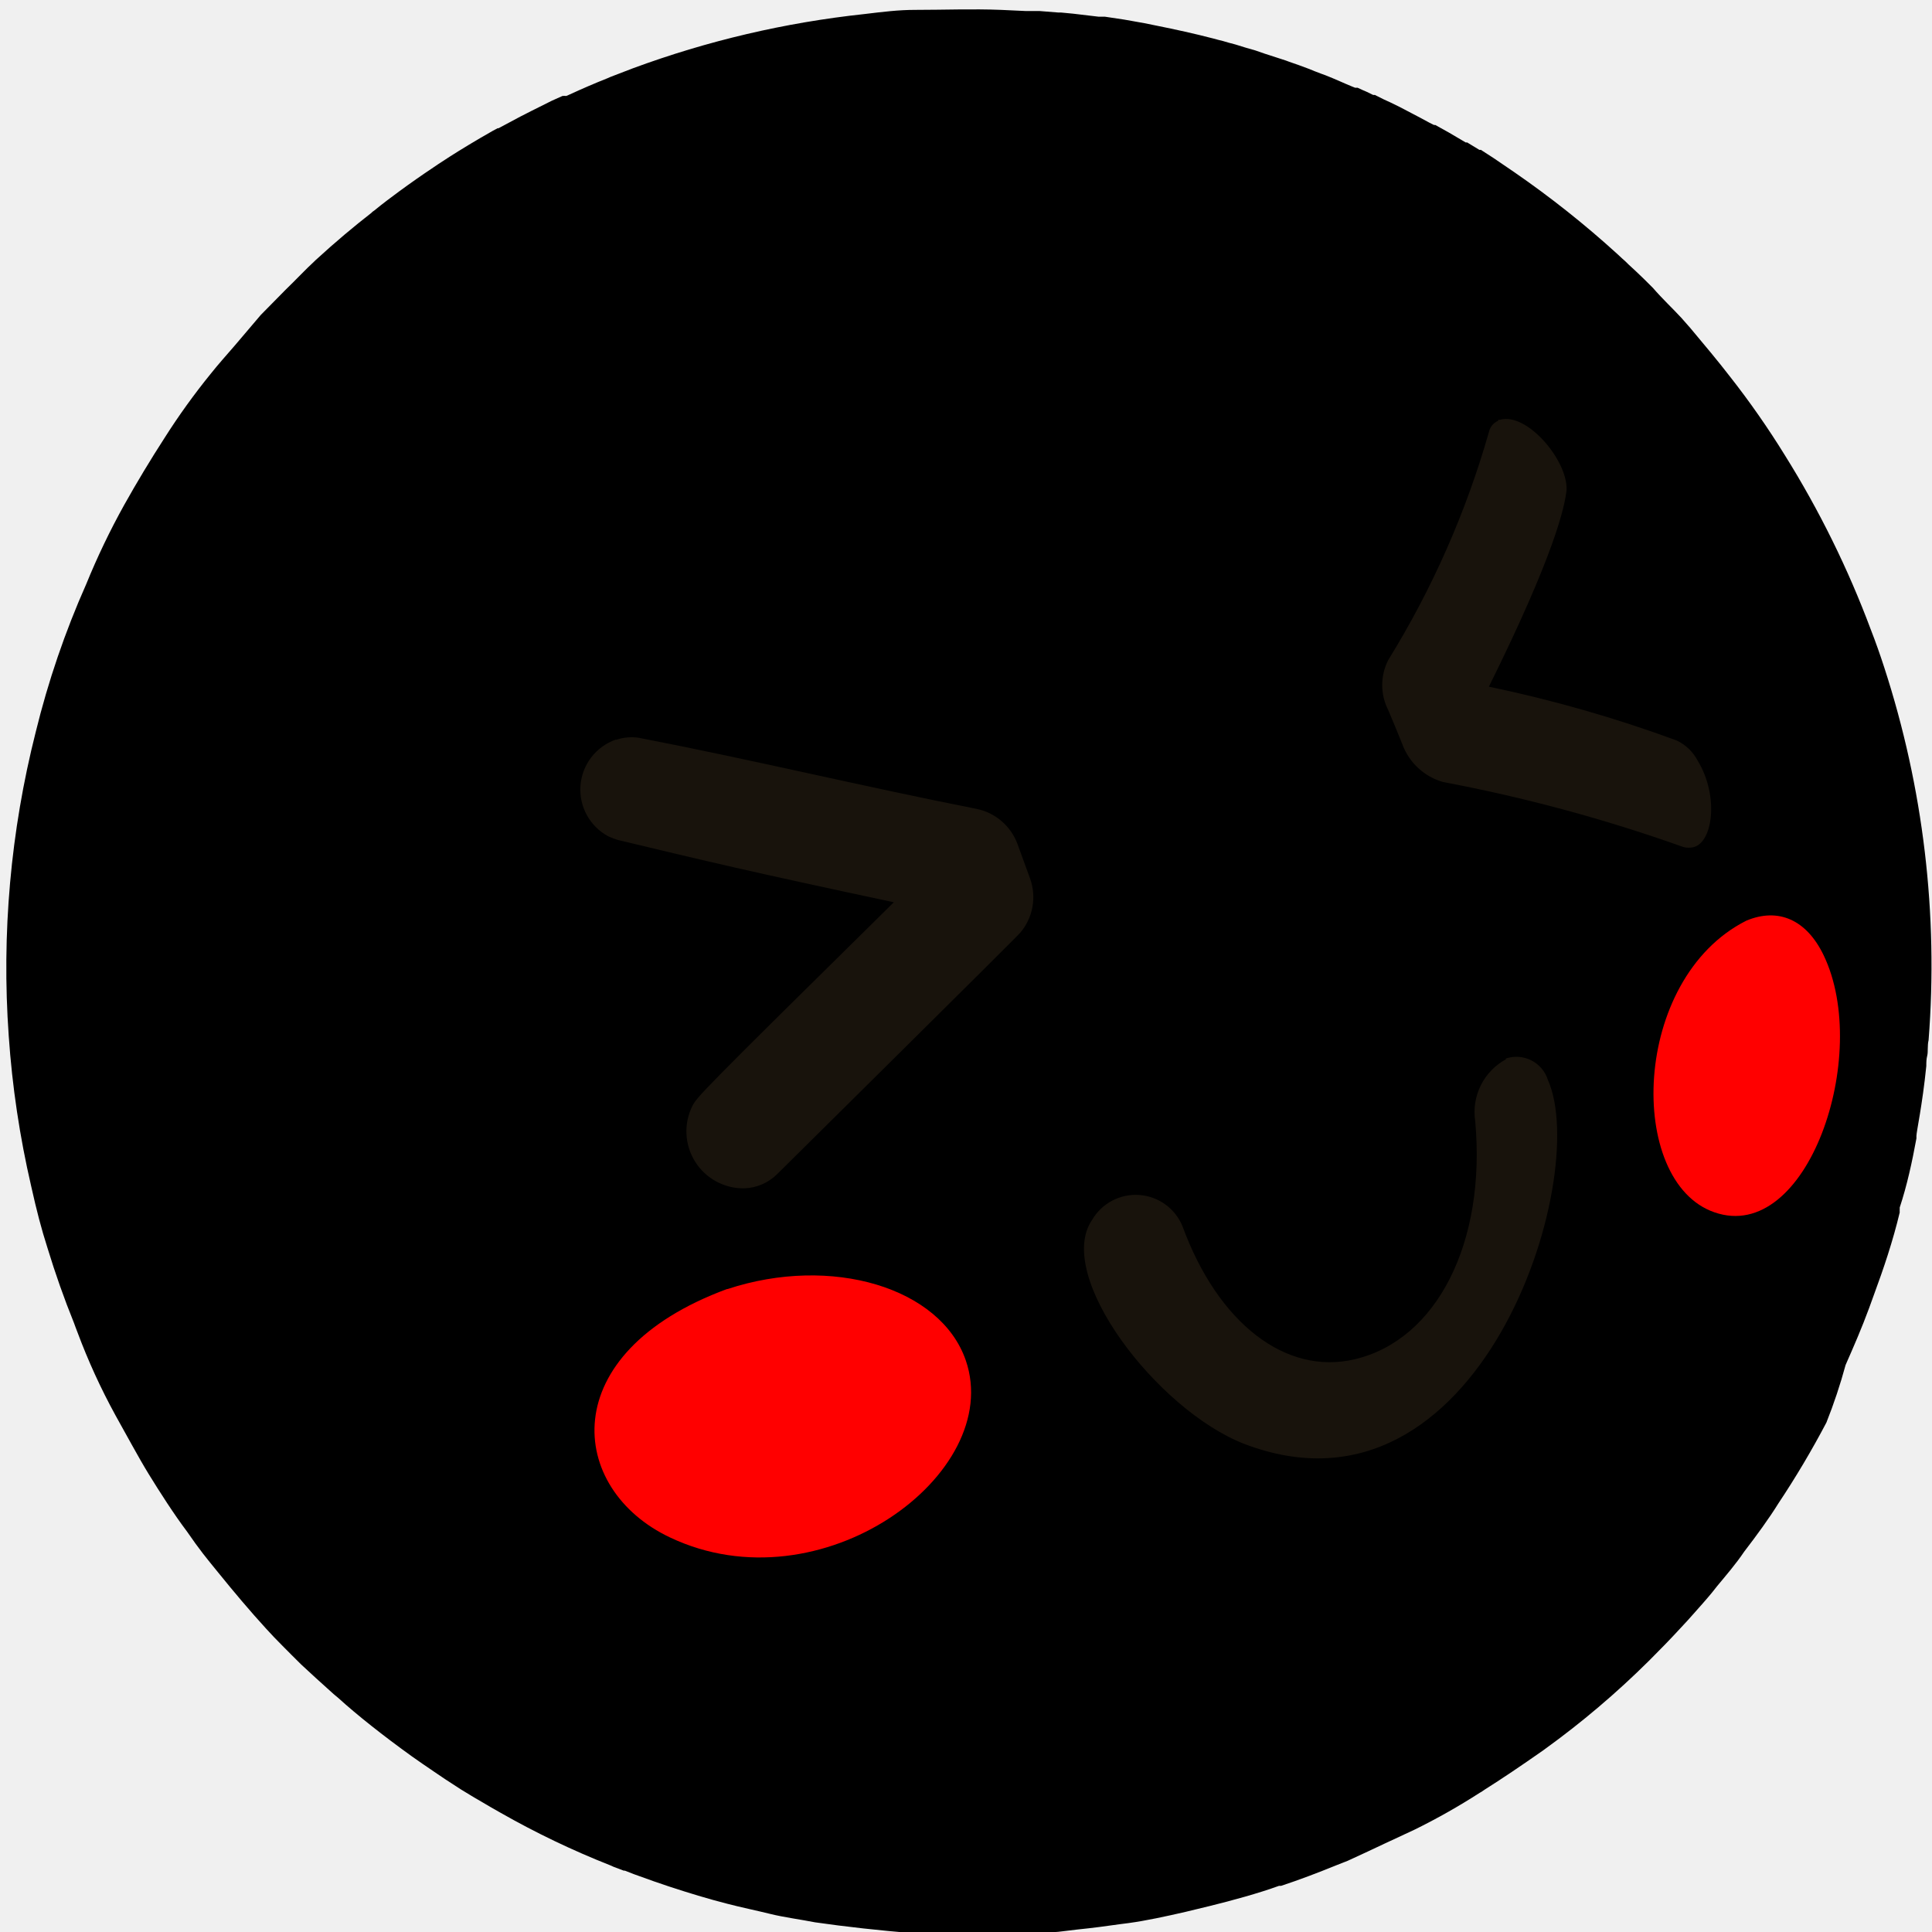
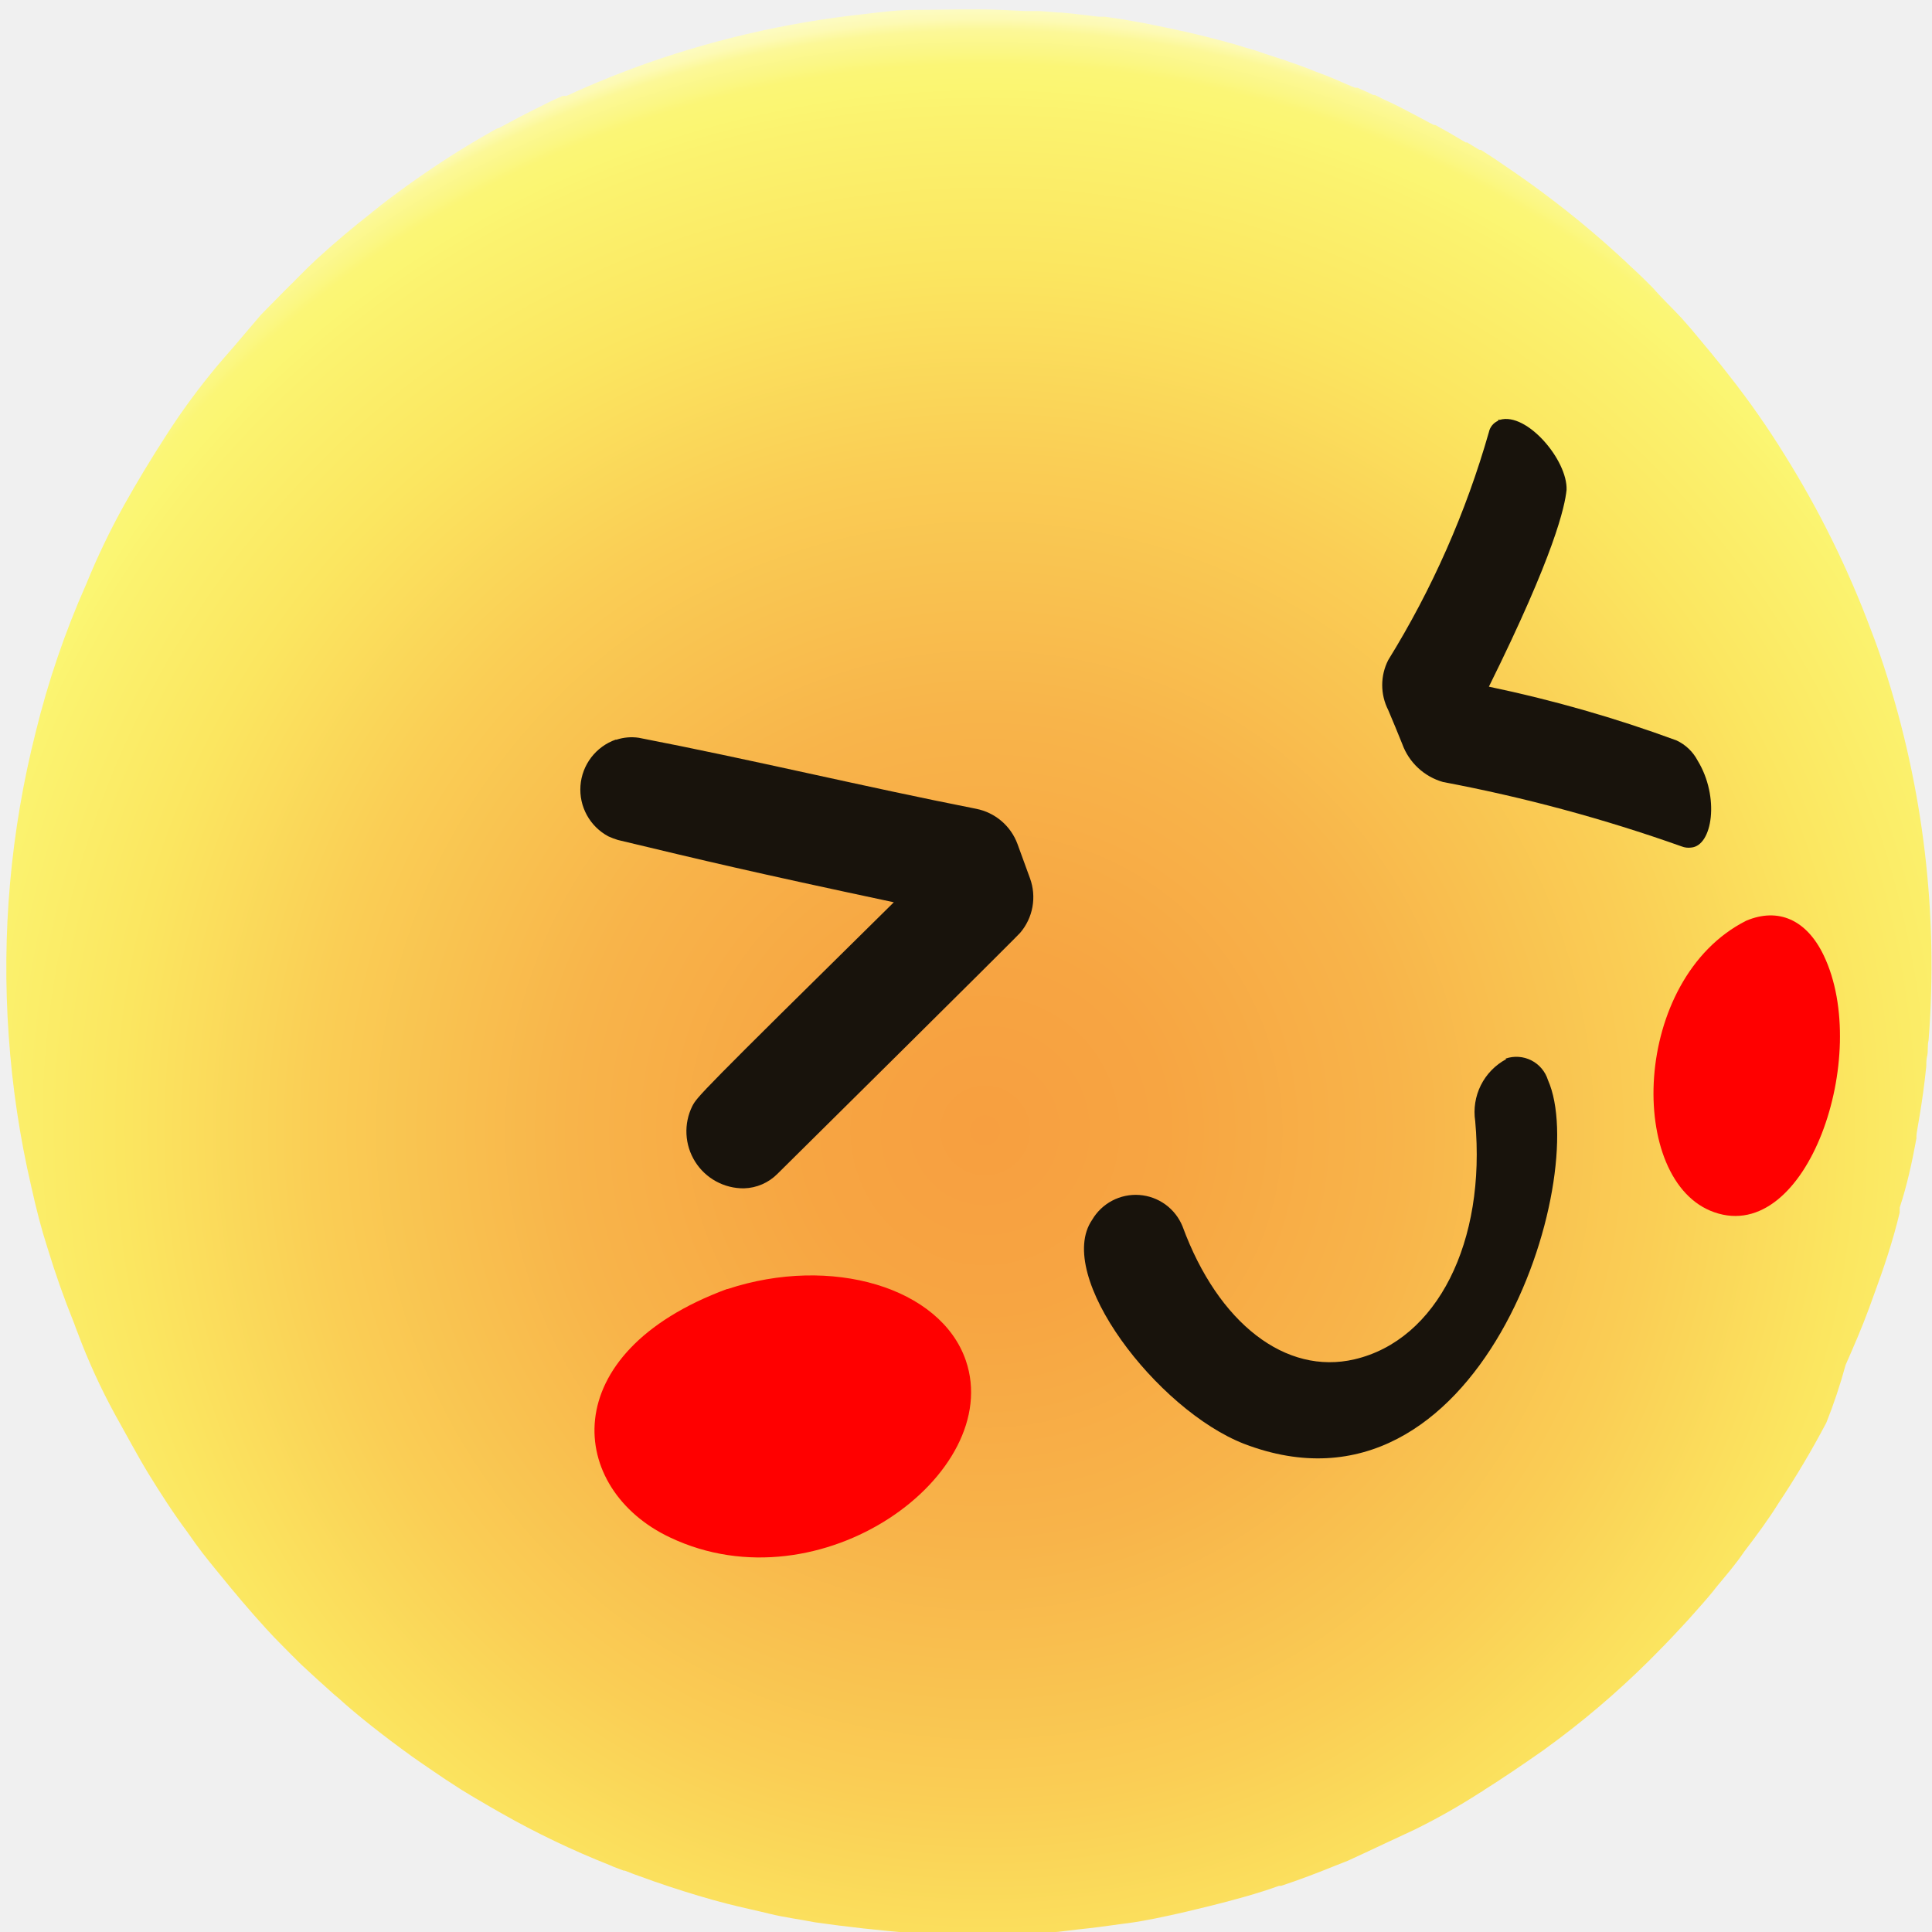
<svg xmlns="http://www.w3.org/2000/svg" width="284" height="284" viewBox="0 0 284 284" fill="none">
  <g clipPath="url(#clip0_243_6670)">
    <path d="M281.711 167.34V166.977C281.711 166.362 282.576 162.509 283.163 156.701C283.163 156.199 283.163 155.696 283.302 155.166C283.442 154.635 283.302 153.686 283.498 152.904C284.941 134.402 282.73 115.796 276.992 98.148C276.378 96.249 275.708 94.35 275.01 92.563C271.667 83.606 267.43 75.009 262.362 66.902C259.892 62.9 257.198 59.041 254.293 55.343C252.479 52.997 250.58 50.735 248.709 48.502L248.43 48.166L248.179 47.887L247.174 46.742C245.89 45.346 244.382 43.95 242.986 42.331L242.818 42.163C242.065 41.409 241.311 40.655 240.501 39.901L239.384 38.868C239.077 38.561 238.798 38.282 238.463 38.003L237.709 37.305C232.965 32.989 227.938 28.997 222.66 25.354L219.589 23.259L218.64 22.645L217.691 22.031H217.467L215.904 21.082L215.68 20.942H215.457L214.368 20.3L212.944 19.462L211.688 18.764L210.99 18.373H210.795L210.515 18.233L210.124 18.038L208.728 17.284L207.556 16.67L206.439 16.083L205.741 15.72L204.373 15.05L203.396 14.604L202.111 13.961H201.86L200.883 13.487L200.297 13.235L199.571 12.9H199.431H199.208L198.789 12.733L197.728 12.286L197.03 11.979L195.857 11.476L194.824 11.057L194.21 10.834L193.261 10.471L192.367 10.108L190.86 9.55L189.492 9.075L189.045 8.907L187.761 8.489L185.862 7.874L184.578 7.427L183.126 7.009L181.59 6.534L180.641 6.283L179.775 6.031L179.105 5.864L178.38 5.668C175.588 4.942 172.796 4.328 170.004 3.77L168.217 3.407L166.346 3.072L165.229 2.876L162.437 2.457H161.516L157.747 2.01L155.988 1.843H155.597L152.805 1.62H150.767L147.137 1.452C142.949 1.284 138.762 1.452 134.574 1.452C132.061 1.452 129.855 1.731 127.063 2.066C115.423 3.312 103.982 5.995 93.001 10.052L89.734 11.309L89.288 11.504C87.389 12.258 85.518 13.068 83.704 13.905L83.257 14.101H83.09C83.016 14.086 82.94 14.086 82.866 14.101H82.698L81.135 14.799L78.12 16.307L76.472 17.145L73.29 18.848H73.15L72.424 19.239C67.203 22.198 63.881 24.488 63.685 24.628C62.01 25.745 60.335 26.917 58.66 28.146C57.487 29.012 56.286 29.905 55.03 30.938L54.751 31.134L54.583 31.301C52.071 33.256 49.39 35.49 46.375 38.254L46.235 38.394C44.867 39.65 43.443 41.186 41.964 42.61L38.334 46.296L34.537 50.763C33.281 52.215 32.08 53.556 30.991 54.924C28.538 57.943 26.263 61.104 24.179 64.389C22.14 67.545 20.102 70.923 18.26 74.218C16.166 77.983 14.301 81.872 12.676 85.862C9.559 92.877 7.074 100.157 5.249 107.613C1.554 122.199 0.215 137.281 1.284 152.29C1.795 159.718 2.897 167.095 4.579 174.348C5.389 177.978 6.059 180.575 7.008 183.535C8.125 187.193 9.409 190.851 10.889 194.508C11.056 194.955 11.196 195.374 11.391 195.849C12.956 200.046 14.822 204.124 16.975 208.051C18.455 210.675 20.326 214.194 21.889 216.735C23.453 219.276 25.575 222.598 27.473 225.111C29.4 227.904 30.265 228.937 32.108 231.199C34.369 233.991 36.715 236.783 39.116 239.408C39.898 240.273 40.679 241.083 41.489 241.893C42.299 242.703 43.36 243.792 44.281 244.685L46.096 246.36L46.431 246.668L49.027 249.013L49.697 249.572C52.489 252.113 56.342 255.156 60.53 258.172C61.452 258.814 62.708 259.707 64.216 260.713L65.5 261.578L67.734 263.03L69.297 263.98L69.855 264.315L70.721 264.817L72.145 265.655L73.569 266.465C78.758 269.422 84.151 272.007 89.706 274.199L90.209 274.423L91.689 274.981H91.856L93.141 275.484L96.1 276.545C97.44 277.019 99.227 277.606 100.567 278.025C101.907 278.443 103.359 278.89 104.783 279.281L106.877 279.84C108.776 280.342 111.344 280.873 113.243 281.347C115.141 281.822 117.822 282.185 119.804 282.576C124.048 283.19 129.715 283.833 133.959 284.14C137.675 284.419 141.403 284.503 145.127 284.391H147.919C150.544 284.391 153.28 284.112 155.569 283.972L158.361 283.637C160.539 283.414 162.689 283.134 164.811 282.827L165.899 282.688C168.412 282.353 171.483 281.682 174.275 281.04L177.849 280.175C181.032 279.393 185.024 278.304 188.012 277.215H188.319C191.111 276.293 193.735 275.288 196.416 274.199L198.119 273.529L201.078 272.161L203.452 271.044L207.947 268.95C211.241 267.33 214.438 265.522 217.523 263.533L217.774 263.393L218.221 263.086C220.706 261.522 223.526 259.624 226.876 257.278L227.1 257.111C232.52 253.197 237.627 248.865 242.372 244.155L242.539 243.987C243.991 242.535 245.527 240.971 247.062 239.296C247.732 238.598 248.375 237.872 249.045 237.118C249.715 236.364 250.887 235.052 251.641 234.13L252.395 233.181C253.735 231.562 255.187 229.886 256.387 228.099C258.23 225.698 260.045 223.213 261.413 221.007C263.971 217.166 266.329 213.196 268.477 209.112C269.578 206.348 270.519 203.523 271.297 200.651C272.525 197.859 273.67 195.234 274.759 192.275L275.457 190.348C276.881 186.495 278.249 182.446 279.254 178.23C279.242 178.081 279.242 177.931 279.254 177.783V177.504C280.315 174.292 281.068 170.858 281.711 167.34Z" fill="url(#paint0_radial_243_6670)" />
    <mask id="mask0_243_6670" style="mask-type:luminance" maskUnits="userSpaceOnUse" x="0" y="1" width="283" height="283">
      <path d="M5.612 102.392C5.624 102.281 5.624 102.168 5.612 102.057C5.779 101.443 6.812 97.673 8.878 92.2C9.046 91.725 9.241 91.251 9.437 90.776C9.632 90.301 9.967 89.38 10.274 88.654C17.223 71.446 27.488 55.773 40.484 42.526C41.88 41.102 28.73 55.65 30.181 54.309L44.783 38.338C51.763 31.804 59.387 25.994 67.538 20.998C71.543 18.519 75.681 16.263 79.934 14.241C82.726 12.956 85.295 11.783 88.031 10.666L88.45 10.471H88.785L90.209 9.912C91.959 9.224 93.82 8.526 95.793 7.818H96.016L99.087 6.841L100.539 6.394L101.768 6.031L102.717 5.752C108.894 4.004 115.18 2.67 121.535 1.759L125.192 1.257H126.337H127.454H127.873L129.715 1.089H130.246H131.502H133.149H134.573H136.36H137.952H149.119H150.292H151.046H152.33H153.419H154.089H155.094H156.044L157.635 1.257L159.087 1.424H159.561L160.902 1.619L162.884 1.899L164.224 2.094L165.732 2.373L167.323 2.653L168.272 2.82L169.138 2.988H169.808L170.562 3.155C173.354 3.714 176.146 4.384 178.938 5.138L180.697 5.64L182.54 6.171L183.628 6.478L186.225 7.316L187.146 7.623L190.72 8.879L192.367 9.522H192.507H192.842L195.355 10.499L197.253 11.309L200.604 12.761C204.401 14.492 208.142 16.418 211.771 18.485C213.977 19.685 215.876 20.83 218.221 22.366C228.085 28.677 237.134 36.18 245.164 44.704L247.537 47.301L247.844 47.664C249.184 49.172 250.636 50.735 251.809 52.327L252.116 52.69V52.829L252.283 53.025V53.164L253.344 54.505C254.042 55.398 254.74 56.292 255.382 57.297L256.471 58.777C257.225 59.81 257.923 60.787 258.565 61.737L259.04 62.407C262.39 67.405 264.344 70.784 264.456 71.119C265.461 72.878 266.438 74.665 267.248 76.508C267.946 77.82 268.616 79.16 269.314 80.584V80.892V81.115C270.682 83.907 272.106 87.174 273.53 90.999V91.167C274.172 92.926 274.814 94.853 275.457 96.751C276.099 98.65 276.573 100.186 277.076 101.666L278.472 107.25C278.947 109.121 279.393 110.88 279.784 112.556C280.636 116.351 281.27 120.192 281.683 124.06C282.101 127.773 282.409 131.711 282.604 135.48V135.787C282.86 140.102 282.86 144.428 282.604 148.743C282.259 156.413 281.241 164.037 279.561 171.528C277.976 178.889 275.791 186.108 273.027 193.112C270.303 200.051 267.036 206.764 263.256 213.188C259.488 219.608 255.212 225.714 250.468 231.45C248.502 233.95 246.405 236.346 244.186 238.626C241.562 241.418 238.77 244.21 235.81 246.695L234.777 247.673C231.48 250.709 227.972 253.509 224.279 256.05C221.795 257.725 218.556 260.042 215.904 261.634C213.251 263.226 210.013 265.236 207.332 266.604C204.373 268.168 203.172 268.81 200.464 270.011C197.142 271.574 193.819 272.971 190.497 274.227C189.408 274.646 188.347 275.037 187.258 275.4C186.169 275.763 184.745 276.238 183.628 276.573L181.283 277.271L180.836 277.41L177.458 278.332L176.621 278.555C172.879 279.532 168.245 280.593 163.079 281.347L158.64 281.99L157.132 282.185L154.34 282.492L154.033 283.581H153.391H153.252H152.274H150.599H148.98C143.006 283.899 137.017 283.805 131.055 283.302H130.525L128.934 283.134H128.766H127.398L124.271 282.771C122.875 282.604 121.004 282.325 119.608 282.101C118.212 281.878 116.816 281.627 115.281 281.347L113.159 280.929C111.232 280.538 108.692 279.895 106.793 279.449C104.895 279.002 102.298 278.164 100.372 277.634C96.295 276.293 90.935 274.339 86.97 272.719C83.537 271.319 80.182 269.734 76.919 267.973L74.602 266.688L67.929 262.891L65.667 261.383C63.825 260.21 62.01 259.009 60.251 257.753L59.33 257.166C57.236 255.742 54.751 253.76 52.545 251.945L49.753 249.599C47.035 247.343 44.444 244.938 41.991 242.395L41.768 242.144C39.758 240.106 37.775 238.012 35.877 235.834L34.648 234.465L32.61 231.924C32.052 231.254 31.521 230.556 30.963 229.858L27.892 226.005C25.662 223.082 23.602 220.033 21.721 216.874L21.554 216.651L21.275 216.148C19.795 213.663 18.092 210.564 16.166 207.101C16.109 207.024 16.062 206.939 16.026 206.85C12.904 200.938 10.262 194.784 8.125 188.449V188.226C7.482 186.271 6.812 184.205 6.17 181.999C5.891 181.05 5.64 180.1 5.361 179.207C5.081 178.313 4.663 176.415 4.383 175.381L4.132 174.209C3.657 172.17 3.211 170.048 2.82 167.87C2.234 164.883 1.731 161.867 1.48 159.27C0.949 154.886 0.586 150.279 0.475 145.476C0.475 142.544 0.475 139.613 0.475 136.932C0.475 134.251 0.782 131.013 1.089 127.969C1.089 127.271 1.228 126.629 1.284 125.959C1.759 121.854 2.429 117.582 3.322 113.421C3.335 113.263 3.335 113.105 3.322 112.947V112.667C3.769 109.261 4.635 105.854 5.612 102.392Z" fill="white" />
    </mask>
    <g mask="url(#mask0_243_6670)">
      <path d="M90.488 108.73C89.065 109.236 87.82 110.144 86.904 111.344C85.988 112.545 85.441 113.985 85.328 115.491C85.216 116.997 85.543 118.503 86.271 119.826C86.999 121.149 88.095 122.232 89.427 122.943C89.881 123.149 90.347 123.326 90.823 123.473C104.001 126.629 110.032 128.081 131.39 132.632C102.605 161.001 102.494 161.225 101.768 162.593C101.133 163.877 100.837 165.302 100.91 166.732C100.983 168.162 101.421 169.55 102.183 170.763C102.944 171.976 104.004 172.973 105.261 173.659C106.518 174.345 107.93 174.698 109.362 174.683C111.225 174.633 112.996 173.862 114.304 172.533C146.635 140.534 149.762 137.351 149.957 137.128C150.888 136.041 151.513 134.725 151.768 133.317C152.023 131.909 151.899 130.458 151.409 129.114L149.566 124.06C149.082 122.753 148.271 121.591 147.21 120.687C146.15 119.783 144.875 119.165 143.508 118.894C126.923 115.627 110.506 111.662 93.894 108.451C92.798 108.29 91.68 108.385 90.627 108.73" fill="#18130C" />
      <path d="M220.231 61.848C219.885 61.997 219.58 62.227 219.342 62.519C219.104 62.81 218.94 63.155 218.863 63.524C215.497 75.321 210.517 86.597 204.065 97.031C203.484 98.168 203.182 99.426 203.182 100.703C203.182 101.979 203.484 103.238 204.065 104.374C204.763 106.022 205.461 107.697 206.131 109.373C206.617 110.713 207.415 111.918 208.459 112.889C209.503 113.86 210.762 114.569 212.134 114.957C224.051 117.199 235.775 120.364 247.201 124.423C247.645 124.597 248.125 124.654 248.597 124.59C251.752 124.339 252.813 117.135 249.547 111.802C248.865 110.503 247.777 109.463 246.447 108.842C237.459 105.534 228.239 102.893 218.863 100.94C228.551 81.394 230.031 74.441 230.282 72.012C230.449 67.656 224.447 60.564 220.482 61.709H220.231" fill="#18130C" />
      <path d="M221.403 155.696C219.798 156.558 218.498 157.895 217.683 159.525C216.868 161.155 216.578 162.997 216.852 164.799C218.472 182.557 211.268 196.965 199.123 199.814C189.016 202.187 179.077 194.564 173.828 180.268C173.305 178.983 172.433 177.871 171.311 177.056C170.189 176.242 168.861 175.758 167.478 175.659C166.095 175.56 164.712 175.851 163.485 176.497C162.259 177.144 161.238 178.121 160.538 179.318C154.954 187.472 170.059 207.241 182.874 212.239C217.55 225.53 233.939 173.148 227.546 158.767C227.353 158.145 227.037 157.568 226.617 157.071C226.197 156.573 225.681 156.165 225.101 155.871C224.52 155.577 223.886 155.402 223.236 155.358C222.587 155.313 221.935 155.4 221.319 155.612" fill="#18130C" />
      <path d="M106.876 189.482C81.302 198.92 83.507 218.941 98.5 226.005C120.697 236.532 147.695 216.651 141.971 199.981C138.286 189.259 122.232 184.456 106.96 189.482" fill="#FF0000" />
      <path d="M256.695 135.341C239.72 143.913 239.106 173.734 252.005 178.202C265.657 182.976 275.122 155.138 268.086 140.45C265.574 135.201 261.414 133.358 256.695 135.341Z" fill="#FF0000" />
    </g>
  </g>
  <defs>
    <radialGradient id="paint0_radial_243_6670" cx="0" cy="0" r="1" gradientUnits="userSpaceOnUse" gradientTransform="translate(144.604 165.92) rotate(13.2413) scale(163.164 163.178)">
-       <stop stopColor="#F79F40" />
-       <stop offset="0.16" stopColor="#F7A542" />
-       <stop offset="0.37" stopColor="#F8B44A" />
-       <stop offset="0.6" stopColor="#FACE55" />
-       <stop offset="0.77" stopColor="#FBE660" />
-       <stop offset="0.91" stopColor="#FBF36F" />
-       <stop offset="0.93" stopColor="#FBF672" />
-       <stop offset="0.95" stopColor="#FBF676" />
-       <stop offset="0.96" stopColor="#FBF783" />
-       <stop offset="0.98" stopColor="#FCF897" />
-       <stop offset="0.99" stopColor="#FDFAB4" />
-       <stop offset="1" stopColor="#FDFBC2" />
+       <stop stop-color="#F79F40" />
+       <stop offset="0.16" stop-color="#F7A542" />
+       <stop offset="0.37" stop-color="#F8B44A" />
+       <stop offset="0.6" stop-color="#FACE55" />
+       <stop offset="0.77" stop-color="#FBE660" />
+       <stop offset="0.91" stop-color="#FBF36F" />
+       <stop offset="0.93" stop-color="#FBF672" />
+       <stop offset="0.95" stop-color="#FBF676" />
+       <stop offset="0.96" stop-color="#FBF783" />
+       <stop offset="0.98" stop-color="#FCF897" />
+       <stop offset="0.99" stop-color="#FDFAB4" />
+       <stop offset="1" stop-color="#FDFBC2" />
    </radialGradient>
    <clipPath id="clip0_243_6670">
      <rect width="284" height="284" fill="white" />
    </clipPath>
  </defs>
</svg>
